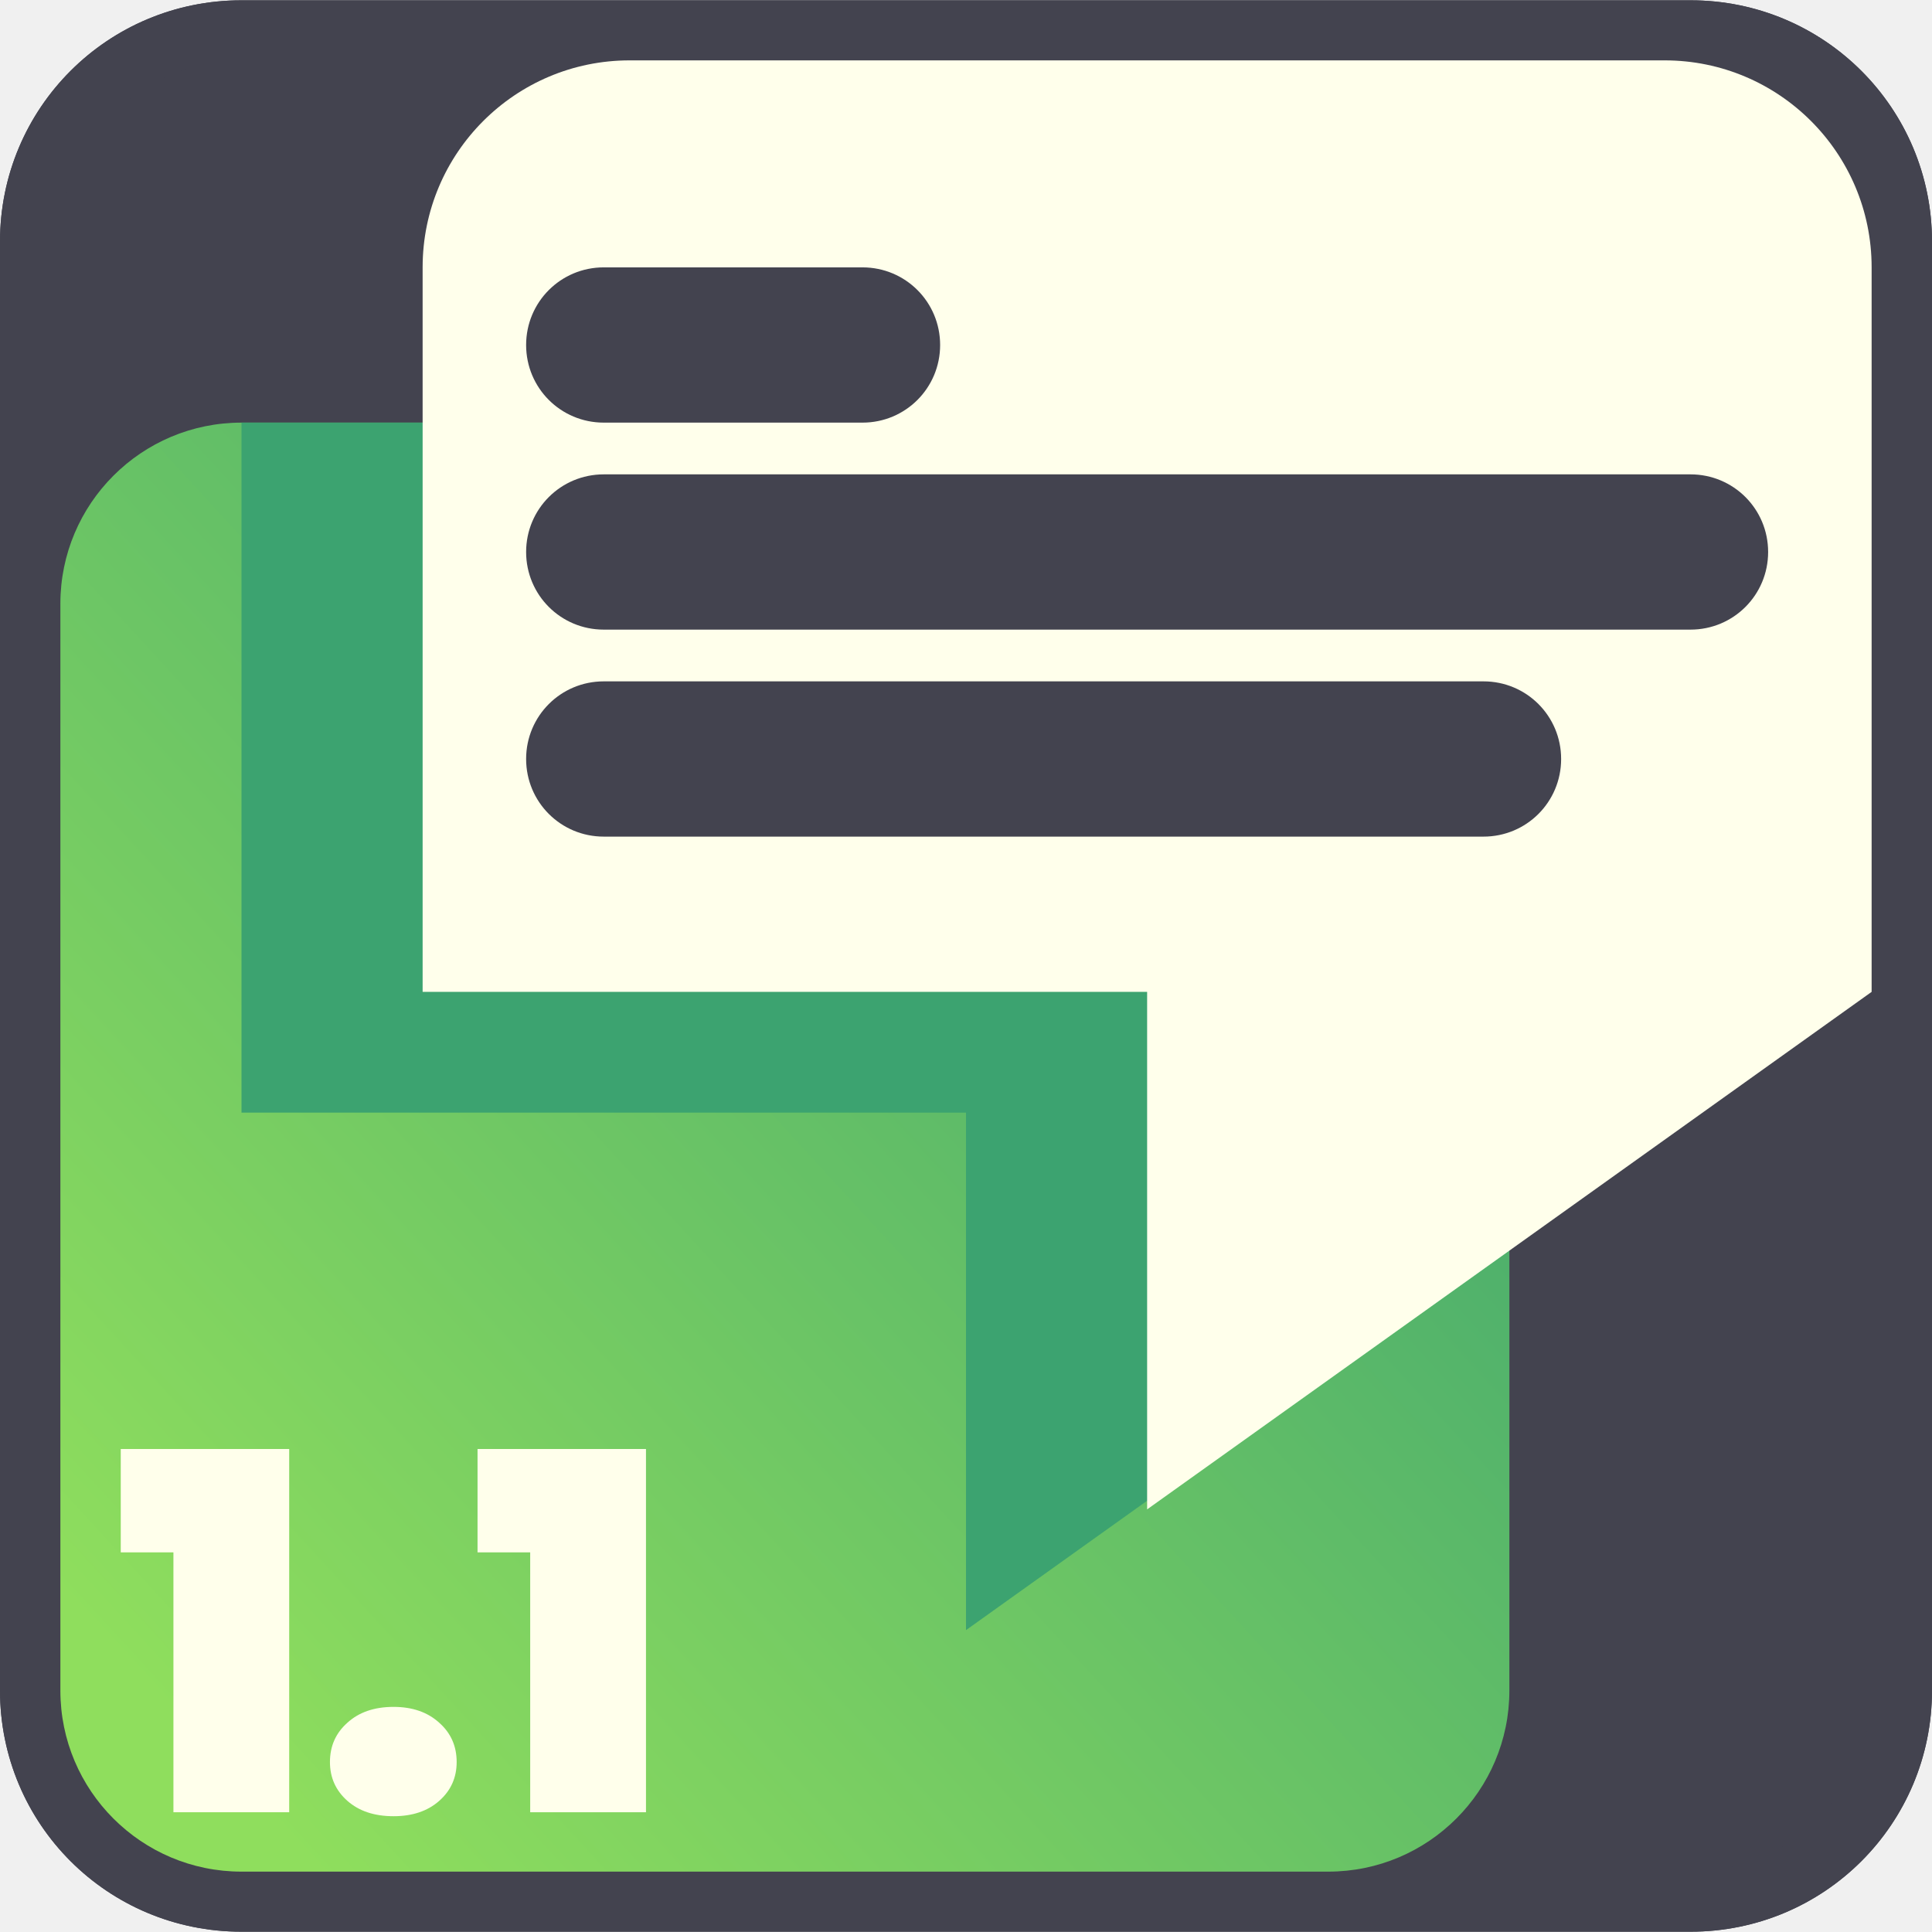
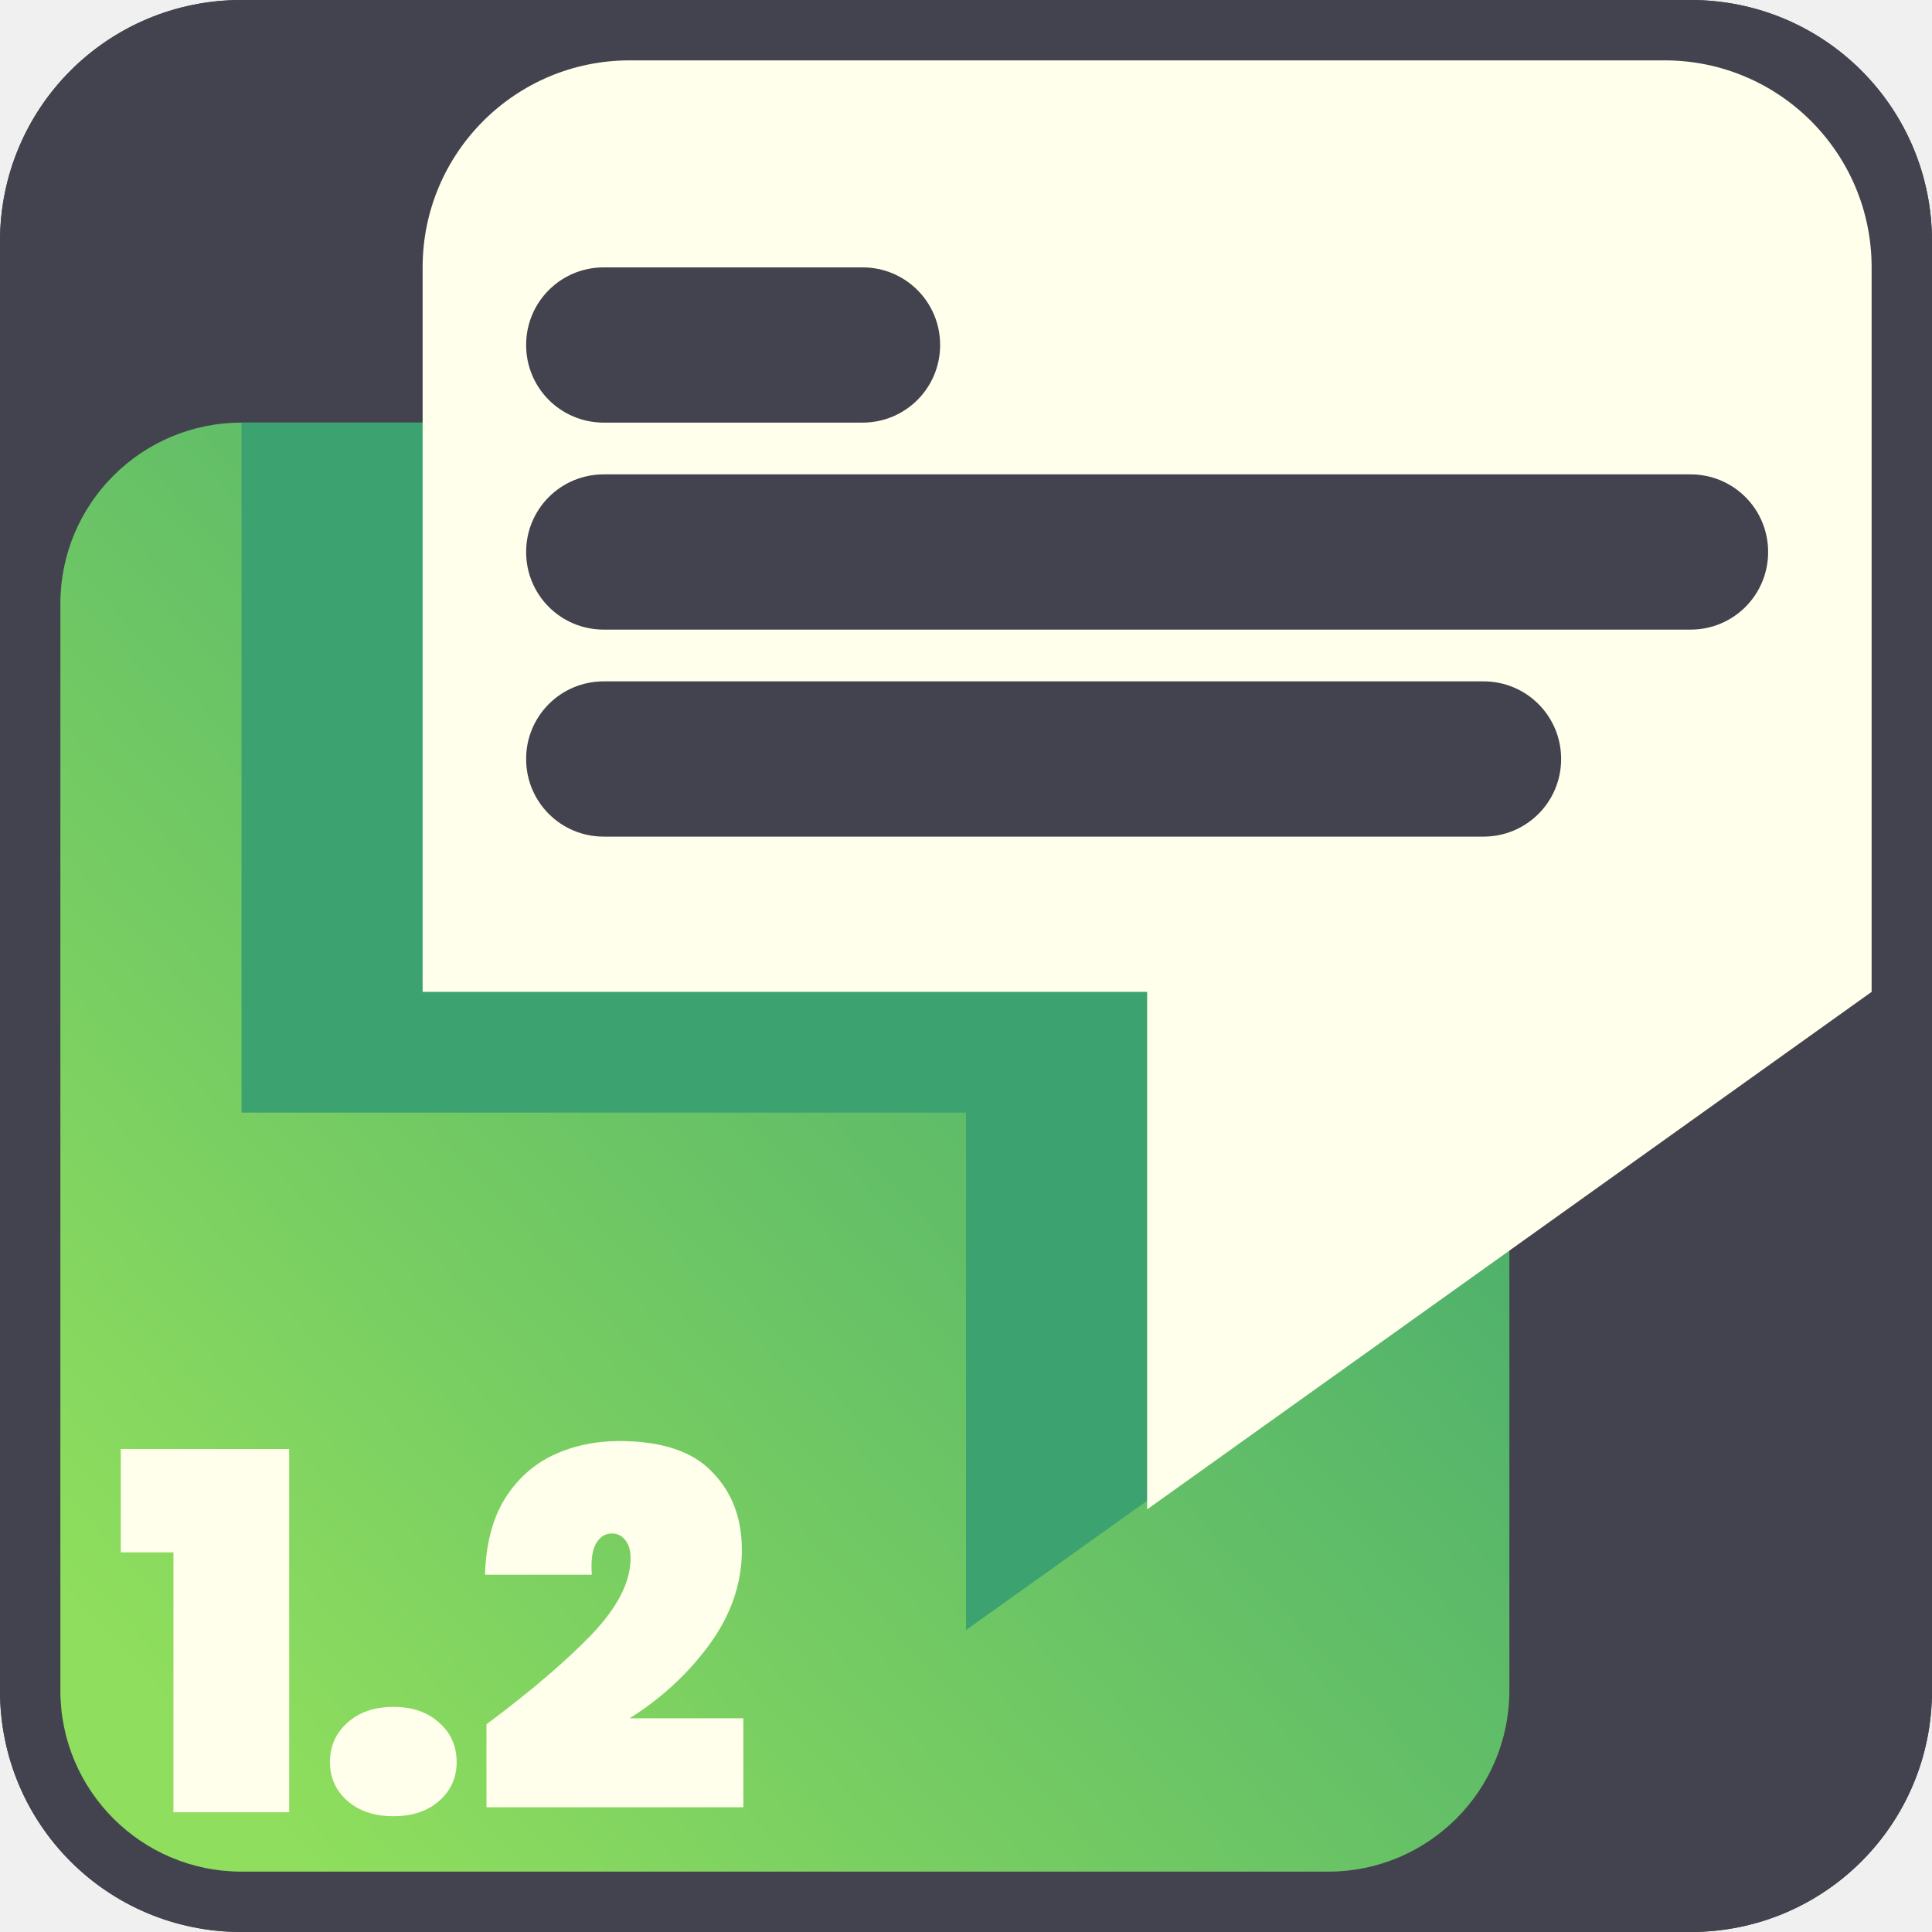
<svg xmlns="http://www.w3.org/2000/svg" xmlns:xlink="http://www.w3.org/1999/xlink" height="128" width="128" version="1.1" id="svg26" xml:space="preserve">
  <defs id="defs30">
    <rect x="15.927" y="25.422" width="92.726" height="69.019" id="rect246" />
    <linearGradient xlink:href="#linearGradient12456" id="linearGradient12458" x1="-9.767" y1="-111.938" x2="-92.601" y2="-35.811" gradientUnits="userSpaceOnUse" />
    <linearGradient id="linearGradient12456">
      <stop style="stop-color:#8fde5d;stop-opacity:1;" offset="0" id="stop12452" />
      <stop style="stop-color:#3ca370;stop-opacity:1" offset="1" id="stop12454" />
    </linearGradient>
  </defs>
-   <path d="m 16,0.02 c -8.86,0 -16,7.13 -16,15.99 V 111.99 c 0,8.86 7.13,15.99 16,15.99 h 96 c 8.86,0 16,-7.13 16,-15.99 V 16.01 c 0,-8.85 -7.14,-15.99 -16,-15.99 z" fill="#363d52" id="path1018" style="fill:#43434f;fill-opacity:1" />
-   <path d="m 16,0.02 c -8.86,0 -16,7.13 -16,15.99 V 111.99 c 0,8.86 7.13,15.99 16,15.99 h 96 c 8.86,0 16,-7.13 16,-15.99 V 16.01 C 128,7.16 120.86,0.02 112,0.02 Z m 0,4 h 96 c 6.64,0 12,5.35 12,11.99 V 111.99 c 0,6.64 -5.35,11.99 -12,11.99 H 16 c -6.64,0 -12,-5.35 -12,-11.99 V 16.01 C 4,9.37 9.36,4.02 16,4.02 Z" fill-opacity="0.4" id="path4872" style="fill:#43434f;fill-opacity:1;stroke:none" />
  <text xml:space="preserve" id="text244" style="font-size:96px;white-space:pre;shape-inside:url(#rect246);display:inline;fill:#000000" />
  <g aria-label="1" transform="scale(1.068045,0.9362905)" id="text5640" style="font-size:59.923px;font-family:'Fira Sans Condensed';-inkscape-font-specification:'Fira Sans Condensed, ';fill:#ffffff;stroke-width:0.936" />
-   <rect style="fill:url(#linearGradient12458);fill-opacity:1" id="rect5056" width="96" height="96" x="-100" y="-124" ry="12" transform="scale(-1)" />
-   <path id="path12062" style="fill:#3ca370;fill-opacity:1;stroke-width:6.857" d="M 16,28 V 73.715 H 64 V 108 L 100,82.285 V 40 C 100,33.352 94.648,28 88,28 Z" />
-   <rect style="fill:#43434f;fill-opacity:1;stroke:none;stroke-width:1.019" id="rect952" width="90" height="48" x="32" y="12" />
-   <path id="path954" d="M 41.714,4 C 34.14,4 28,10.14 28,17.714 V 65.714 H 76 V 100 L 124,65.714 V 17.714 C 124,10.14 117.86,4 110.286,4 Z M 40,17.714 h 17.143 c 2.849,0 5.143,2.294 5.143,5.143 C 62.286,25.706 59.992,28 57.143,28 H 40 c -2.849,0 -5.143,-2.294 -5.143,-5.143 0,-2.849 2.294,-5.143 5.143,-5.143 z m 0,13.714 h 72 c 2.849,0 5.143,2.294 5.143,5.143 0,2.849 -2.294,5.143 -5.143,5.143 H 40 c -2.849,0 -5.143,-2.294 -5.143,-5.143 0,-2.849 2.294,-5.143 5.143,-5.143 z m 0,13.714 h 58.286 c 2.849,0 5.143,2.294 5.143,5.143 0,2.849 -2.294,5.143 -5.143,5.143 H 40 c -2.849,0 -5.143,-2.294 -5.143,-5.143 0,-2.849 2.294,-5.143 5.143,-5.143 z" style="fill:#ffffeb;fill-opacity:1;stroke-width:6.857" />
-   <g aria-label="1.1" id="text15154" style="font-weight:900;font-size:32.922px;line-height:1.25;font-family:Poppins;-inkscape-font-specification:'Poppins, Heavy';fill:#ffffeb;stroke-width:0.823">
-     <path d="M 8,102.848 V 96 H 19.16 V 120.066 H 11.49 v -17.218 z" id="path935" />
-     <path d="m 26.074,120.329 q -1.909,0 -3.062,-1.021 -1.152,-1.021 -1.152,-2.568 0,-1.58 1.152,-2.601 1.152,-1.053 3.062,-1.053 1.877,0 3.029,1.053 1.152,1.021 1.152,2.601 0,1.547 -1.152,2.568 -1.152,1.021 -3.029,1.021 z" id="path937" />
-     <path d="m 31.638,102.848 v -6.848 h 11.16 v 24.066 h -7.671 v -17.218 z" id="path939" />
+   <g id="g1271">
+     <path d="M 16,2e-6 C 7.14,2e-6 2e-6,7.132 2e-6,15.995 v 96.01 c 0,8.863 7.13,15.995 16,15.995 H 112 c 8.86,0 16,-7.132 16,-15.995 V 15.995 C 128,7.142 120.86,2e-6 112,2e-6 Z m 0,4.001 H 112 c 6.64,0 12,5.352 12,11.994 v 96.01 c 0,6.642 -5.35,11.994 -12,11.994 H 16 c -6.64,0 -12,-5.352 -12,-11.994 v -96.01 c 0,-6.642 5.36,-11.994 12,-11.994 z" fill-opacity="0.4" id="path4872" style="fill:#43434f;fill-opacity:1;stroke:none;stroke-width:1" />
+     <path d="M 16,0 C 7.14,0 0,7.132 0,15.995 V 112.005 C 0,120.868 7.13,128 16,128 h 96 c 8.86,0 16,-7.132 16,-15.995 V 15.995 C 128,7.142 120.86,0 112,0 Z" fill="#363d52" id="path1018" style="fill:#43434f;fill-opacity:1;stroke-width:1" />
+     <rect style="fill:url(#linearGradient12458);fill-opacity:1" id="rect5056" width="96" height="96" x="-100" y="-124" ry="12" transform="scale(-1)" />
+     <path id="path12062" style="fill:#3ca370;fill-opacity:1;stroke-width:6.857" d="M 16,28 V 73.715 H 64 V 108 L 100,82.285 V 40 C 100,33.352 94.648,28 88,28 Z" />
+     <rect style="fill:#43434f;fill-opacity:1;stroke:none;stroke-width:1.019" id="rect952" width="90" height="48" x="32" y="12" />
+     <path id="path954" d="M 41.714,4 C 34.14,4 28,10.14 28,17.714 V 65.714 H 76 V 100 L 124,65.714 V 17.714 C 124,10.14 117.86,4 110.286,4 Z M 40,17.714 h 17.143 c 2.849,0 5.143,2.294 5.143,5.143 C 62.286,25.706 59.992,28 57.143,28 H 40 c -2.849,0 -5.143,-2.294 -5.143,-5.143 0,-2.849 2.294,-5.143 5.143,-5.143 z m 0,13.714 h 72 c 2.849,0 5.143,2.294 5.143,5.143 0,2.849 -2.294,5.143 -5.143,5.143 H 40 c -2.849,0 -5.143,-2.294 -5.143,-5.143 0,-2.849 2.294,-5.143 5.143,-5.143 z m 0,13.714 h 58.286 c 2.849,0 5.143,2.294 5.143,5.143 0,2.849 -2.294,5.143 -5.143,5.143 H 40 c -2.849,0 -5.143,-2.294 -5.143,-5.143 0,-2.849 2.294,-5.143 5.143,-5.143 z" style="fill:#ffffeb;fill-opacity:1;stroke-width:6.857" />
+     <g aria-label="1.2" id="text15154" style="font-weight:900;font-size:32.922px;font-family:Poppins;-inkscape-font-specification:'Poppins, Heavy';fill:#ffffeb;stroke-width:0.823">
+       <path d="M 8,102.848 V 96 H 19.16 V 120.066 H 11.49 v -17.218 z" id="path16603" />
+       <path d="m 26.074,120.329 q -1.909,0 -3.062,-1.021 -1.152,-1.021 -1.152,-2.568 0,-1.58 1.152,-2.601 1.152,-1.053 3.062,-1.053 1.877,0 3.029,1.053 1.152,1.021 1.152,2.601 0,1.547 -1.152,2.568 -1.152,1.021 -3.029,1.021 z" id="path16605" />
+       <path d="m 32.23,114.239 q 4.411,-3.292 6.979,-5.959 2.568,-2.7 2.568,-5.037 0,-0.79 -0.362,-1.218 -0.329,-0.428 -0.889,-0.428 -0.658,0 -1.053,0.691 -0.362,0.658 -0.263,2.041 H 32.131 q 0.099,-3.062 1.317,-5.037 1.251,-1.975 3.226,-2.897 1.975,-0.922 4.346,-0.922 4.214,0 6.156,2.041 1.975,2.008 1.975,5.169 0,3.325 -2.14,6.255 -2.107,2.897 -5.3,4.905 h 7.539 v 5.893 H 32.23 Z" id="path16607" />
+     </g>
  </g>
</svg>
